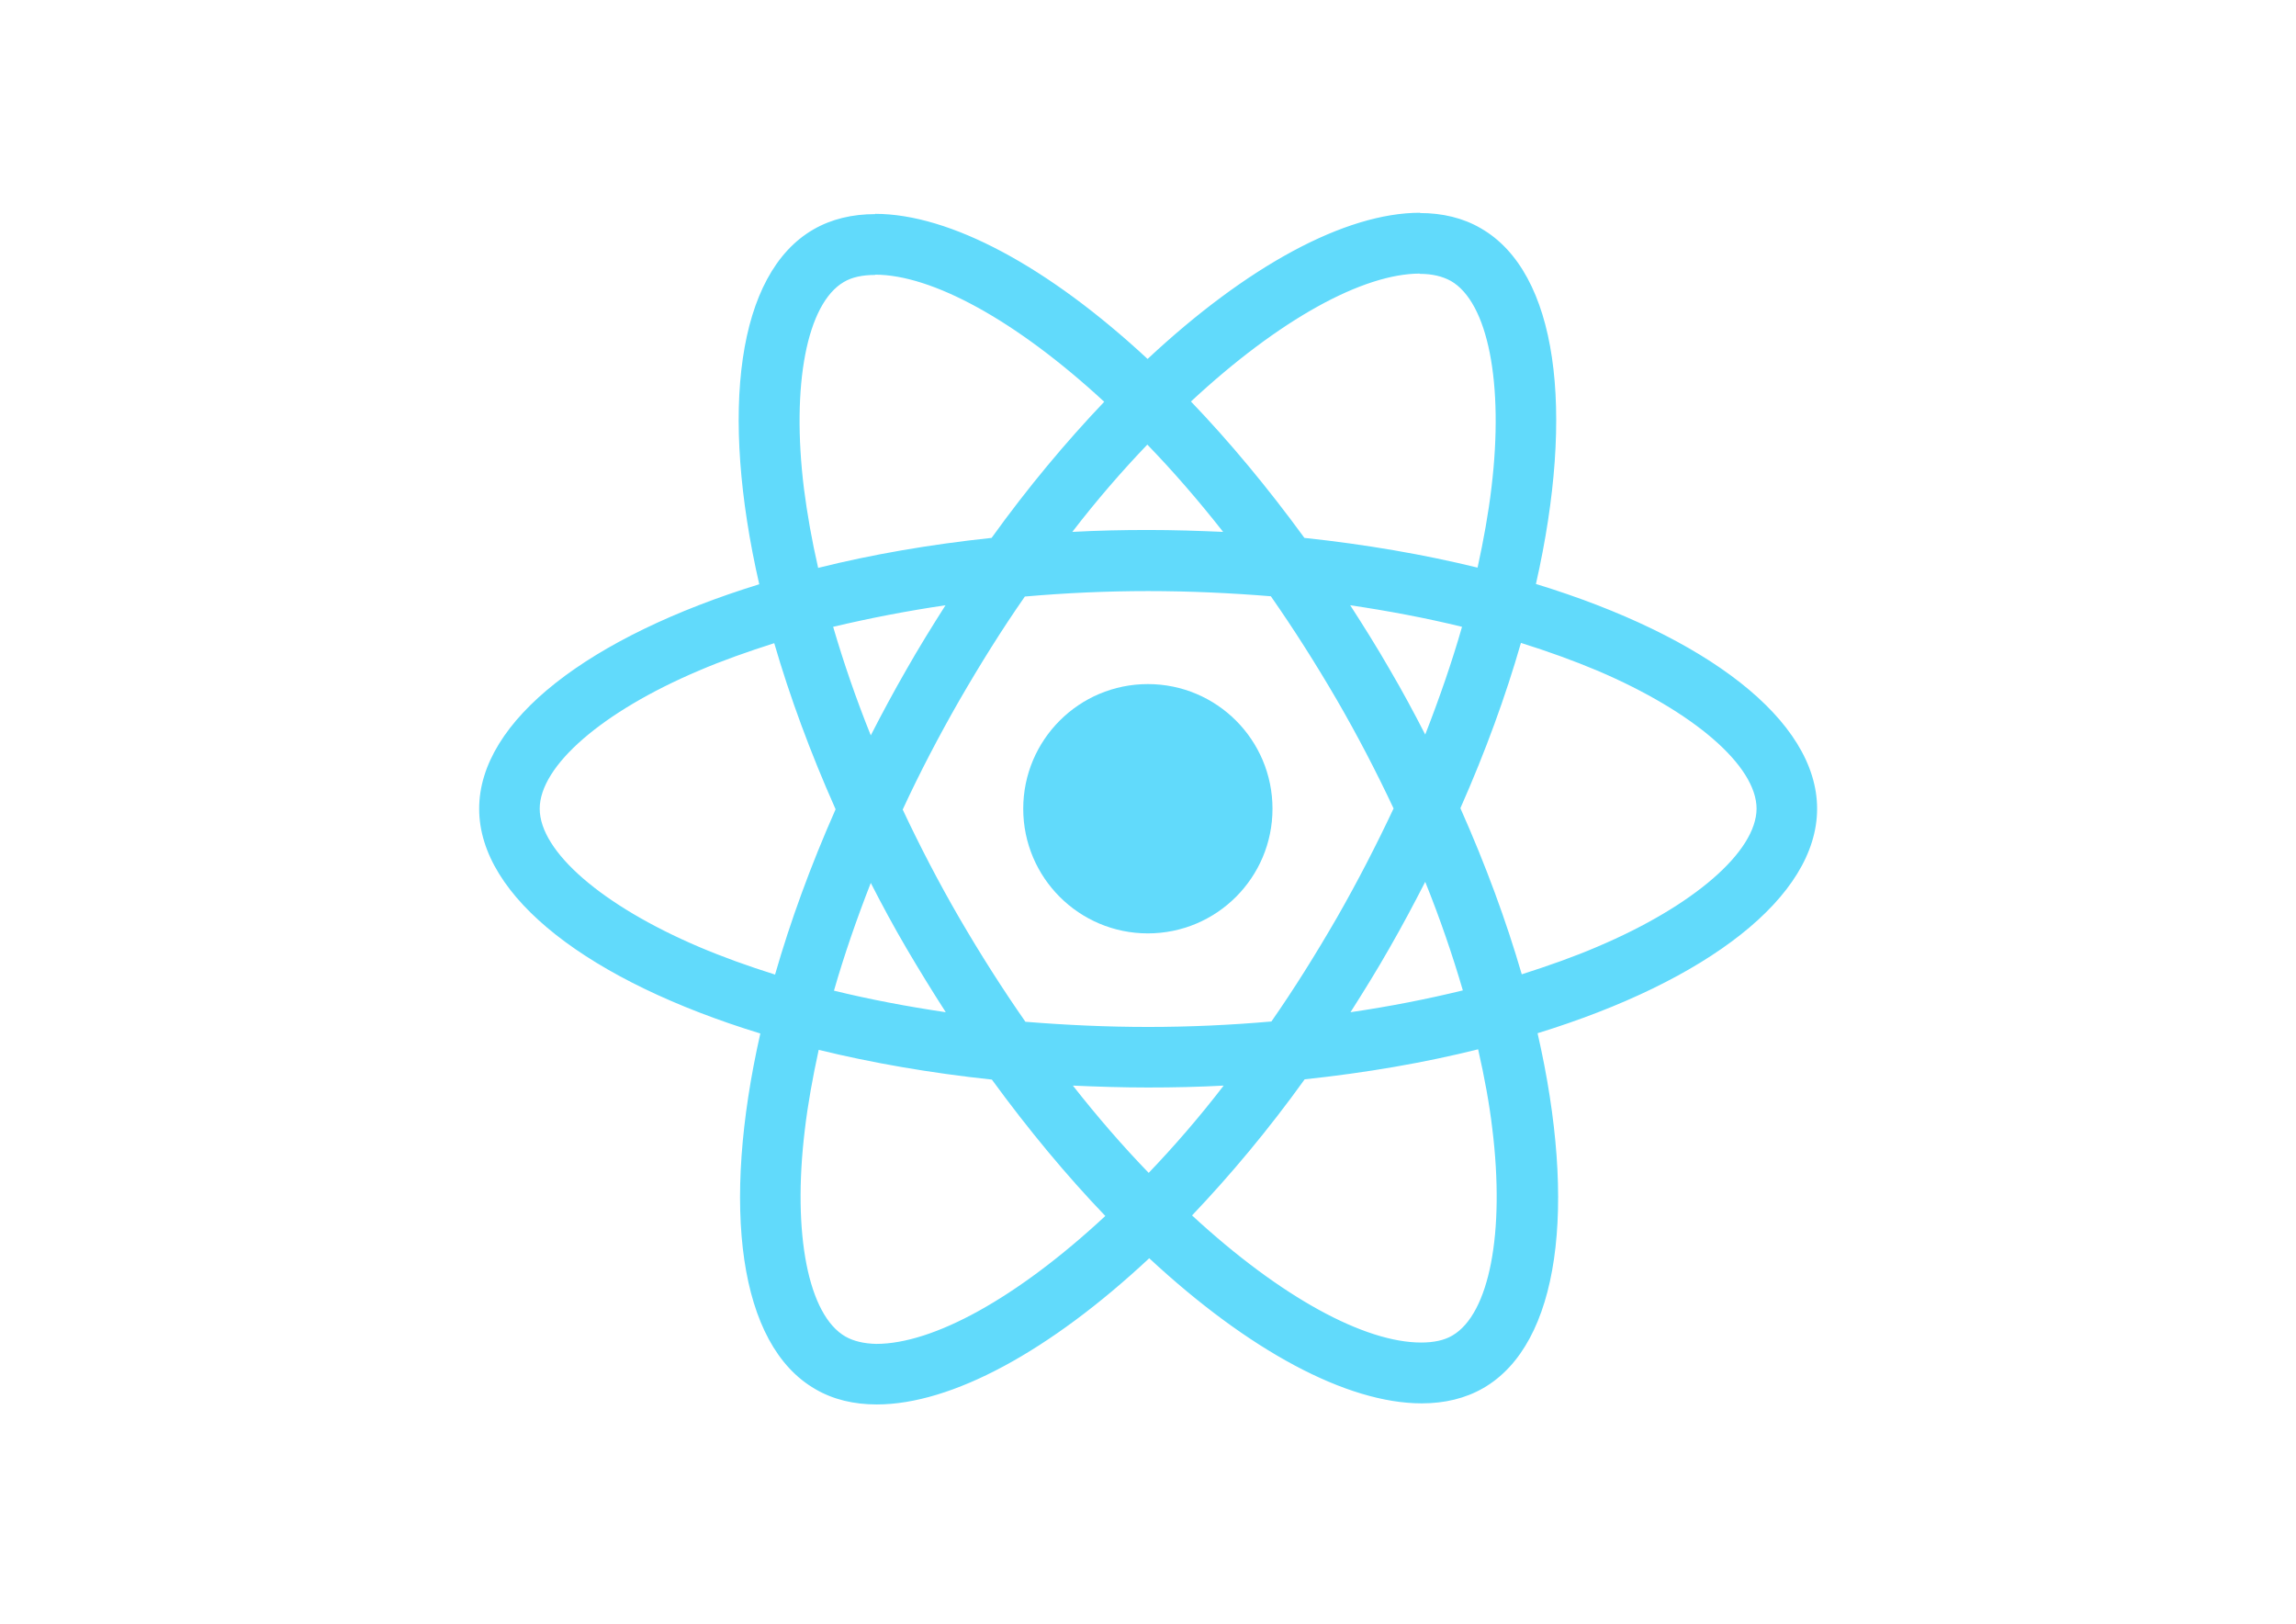
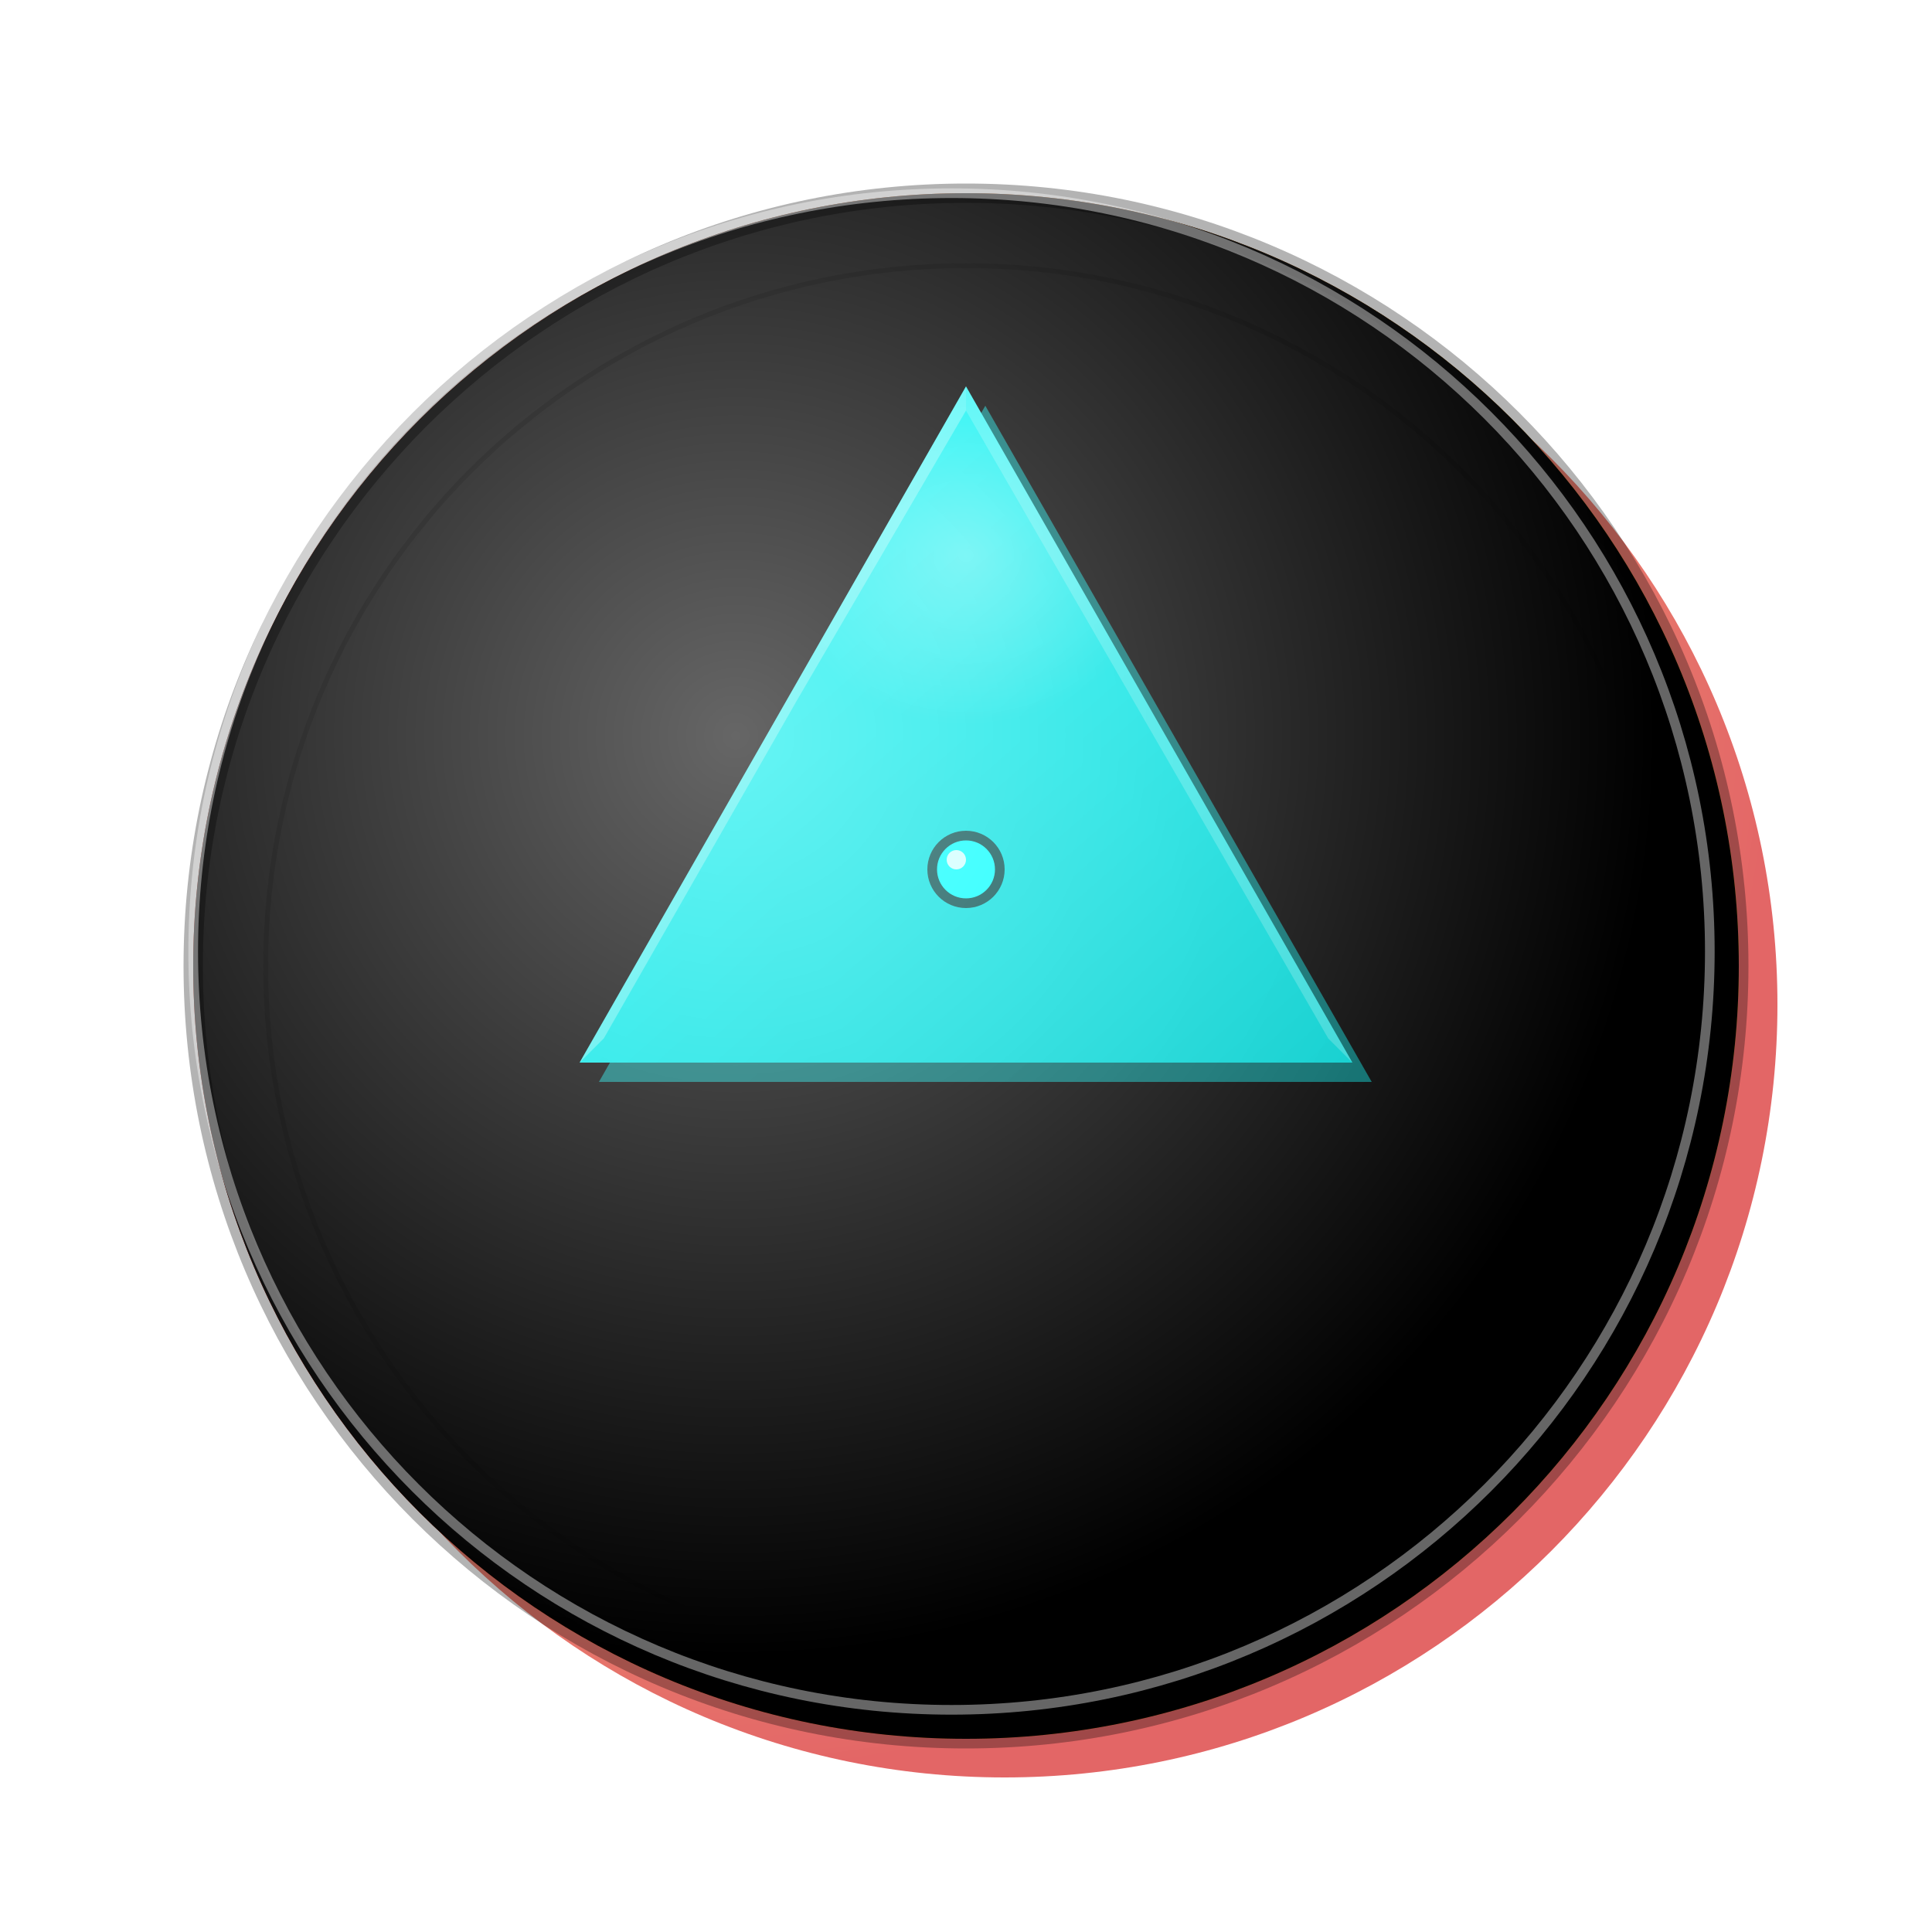
- <svg xmlns="http://www.w3.org/2000/svg" viewBox="0 0 841.9 595.3">
-   <g fill="#61DAFB">
-     <path d="M666.3 296.5c0-32.5-40.7-63.3-103.1-82.4 14.4-63.6 8-114.2-20.2-130.4-6.5-3.8-14.1-5.6-22.4-5.6v22.3c4.6 0 8.3.9 11.4 2.6 13.6 7.8 19.5 37.5 14.9 75.7-1.1 9.4-2.9 19.3-5.1 29.4-19.6-4.8-41-8.5-63.5-10.9-13.5-18.5-27.5-35.3-41.6-50 32.6-30.3 63.2-46.9 84-46.9V78c-27.5 0-63.5 19.6-99.9 53.6-36.4-33.8-72.4-53.2-99.9-53.2v22.3c20.7 0 51.4 16.5 84 46.6-14 14.7-28 31.4-41.3 49.9-22.6 2.4-44 6.1-63.6 11-2.3-10-4-19.7-5.2-29-4.7-38.2 1.1-67.9 14.6-75.8 3-1.8 6.9-2.6 11.5-2.6V78.5c-8.4 0-16 1.8-22.6 5.6-28.1 16.2-34.4 66.7-19.9 130.1-62.2 19.2-102.7 49.9-102.7 82.3 0 32.5 40.7 63.3 103.1 82.4-14.4 63.6-8 114.2 20.2 130.4 6.5 3.8 14.1 5.6 22.5 5.6 27.5 0 63.5-19.6 99.9-53.6 36.4 33.8 72.4 53.2 99.9 53.2 8.4 0 16-1.8 22.6-5.6 28.1-16.2 34.4-66.7 19.9-130.1 62-19.1 102.5-49.9 102.5-82.3zm-130.2-66.7c-3.7 12.9-8.3 26.2-13.5 39.5-4.1-8-8.4-16-13.1-24-4.6-8-9.5-15.8-14.4-23.4 14.2 2.1 27.9 4.7 41 7.9zm-45.8 106.5c-7.8 13.5-15.8 26.3-24.1 38.2-14.9 1.3-30 2-45.2 2-15.1 0-30.2-.7-45-1.9-8.3-11.9-16.4-24.6-24.2-38-7.6-13.1-14.5-26.4-20.8-39.8 6.2-13.4 13.2-26.8 20.7-39.9 7.8-13.5 15.8-26.3 24.1-38.2 14.9-1.3 30-2 45.2-2 15.1 0 30.2.7 45 1.9 8.3 11.9 16.4 24.6 24.2 38 7.6 13.1 14.5 26.4 20.8 39.8-6.3 13.4-13.2 26.8-20.7 39.9zm32.3-13c5.4 13.4 10 26.8 13.8 39.8-13.1 3.2-26.9 5.9-41.2 8 4.9-7.7 9.8-15.6 14.4-23.7 4.6-8 8.9-16.1 13-24.1zM421.2 430c-9.3-9.6-18.6-20.3-27.8-32 9 .4 18.2.7 27.5.7 9.4 0 18.7-.2 27.8-.7-9 11.7-18.3 22.4-27.5 32zm-74.4-58.9c-14.2-2.1-27.9-4.7-41-7.9 3.7-12.9 8.3-26.2 13.5-39.5 4.1 8 8.4 16 13.1 24 4.7 8 9.5 15.8 14.4 23.4zM420.7 163c9.3 9.6 18.6 20.3 27.8 32-9-.4-18.2-.7-27.5-.7-9.4 0-18.7.2-27.8.7 9-11.7 18.3-22.4 27.5-32zm-74 58.9c-4.9 7.7-9.8 15.6-14.4 23.7-4.6 8-8.9 16-13 24-5.4-13.4-10-26.8-13.8-39.8 13.1-3.1 26.9-5.8 41.2-7.9zm-90.5 125.2c-35.4-15.1-58.3-34.9-58.3-50.6 0-15.7 22.9-35.6 58.3-50.6 8.6-3.7 18-7 27.7-10.1 5.7 19.6 13.2 40 22.5 60.9-9.2 20.8-16.6 41.1-22.2 60.6-9.9-3.1-19.3-6.5-28-10.2zM310 490c-13.6-7.8-19.5-37.5-14.9-75.7 1.1-9.4 2.9-19.3 5.1-29.4 19.6 4.8 41 8.5 63.5 10.9 13.5 18.5 27.5 35.3 41.6 50-32.6 30.3-63.2 46.9-84 46.9-4.5-.1-8.3-1-11.3-2.7zm237.2-76.2c4.7 38.2-1.1 67.9-14.6 75.8-3 1.8-6.9 2.6-11.5 2.6-20.7 0-51.4-16.5-84-46.6 14-14.7 28-31.4 41.3-49.9 22.6-2.4 44-6.1 63.6-11 2.3 10.1 4.1 19.8 5.2 29.1zm38.5-66.7c-8.6 3.7-18 7-27.7 10.1-5.7-19.6-13.2-40-22.5-60.9 9.2-20.8 16.6-41.1 22.2-60.6 9.9 3.1 19.3 6.5 28.1 10.2 35.4 15.1 58.3 34.9 58.3 50.6-.1 15.7-23 35.6-58.4 50.6zM320.8 78.4z" />
-     <circle cx="420.9" cy="296.5" r="45.7" />
-     <path d="M520.5 78.1z" />
-   </g>
+ <svg xmlns="http://www.w3.org/2000/svg" width="600" height="600" viewBox="0 0 400 400">
+   <defs>
+     <linearGradient id="customGradient" x1="0%" y1="0%" x2="100%" y2="0%">
+       <stop offset="0%" style="stop-color:#f12711;stop-opacity:1" />
+       <stop offset="100%" style="stop-color:#f5af19;stop-opacity:1" />
+     </linearGradient>
+     <radialGradient id="shadowGradient" cx="30%" cy="30%" r="70%">
+       <stop offset="0%" style="stop-color:#f5af19;stop-opacity:0.8" />
+       <stop offset="100%" style="stop-color:#d10000;stop-opacity:1" />
+     </radialGradient>
+     <linearGradient id="triangleGradient" x1="0%" y1="0%" x2="100%" y2="100%">
+       <stop offset="0%" style="stop-color:#00FFFF;stop-opacity:1" />
+       <stop offset="50%" style="stop-color:#00E6E6;stop-opacity:1" />
+       <stop offset="100%" style="stop-color:#00CCCC;stop-opacity:1" />
+     </linearGradient>
+     <linearGradient id="triangleShadow" x1="0%" y1="0%" x2="100%" y2="100%">
+       <stop offset="0%" style="stop-color:#008B8B;stop-opacity:0.8" />
+       <stop offset="100%" style="stop-color:#006666;stop-opacity:1" />
+     </linearGradient>
+     <radialGradient id="highlightGradient" cx="35%" cy="35%" r="60%">
+       <stop offset="0%" style="stop-color:#ffffff;stop-opacity:0.4" />
+       <stop offset="100%" style="stop-color:#ffffff;stop-opacity:0" />
+     </radialGradient>
+     <radialGradient id="innerGlow" cx="50%" cy="50%" r="50%">
+       <stop offset="0%" style="stop-color:#ffffff;stop-opacity:0.3" />
+       <stop offset="100%" style="stop-color:#ffffff;stop-opacity:0" />
+     </radialGradient>
+   </defs>
+   <circle cx="208" cy="208" r="160" fill="url(#shadowGradient)" opacity="0.6" />
+   <circle cx="200" cy="200" r="160" fill="url(#customGradient)" />
+   <circle cx="200" cy="200" r="160" fill="radial-gradient(circle at 30% 30%, transparent 60%, rgba(0,0,0,0.2) 100%)" />
+   <polygon points="200,80 280,220 120,220" fill="url(#triangleShadow)" transform="translate(4, 4)" />
+   <polygon points="200,80 280,220 120,220" fill="url(#triangleGradient)" />
+   <polygon points="200,80 240,150 160,150" fill="url(#innerGlow)" />
+   <polygon points="200,80 160,150 120,220 125,215 165,145 200,85" fill="rgba(255,255,255,0.3)" />
+   <polygon points="200,80 200,85 275,215 280,220 200,80" fill="rgba(255,255,255,0.2)" />
+   <circle cx="200" cy="180" r="8" fill="#004D4D" />
+   <circle cx="200" cy="180" r="6" fill="#00FFFF" />
+   <circle cx="198" cy="178" r="2" fill="rgba(255,255,255,0.8)" />
+   <circle cx="200" cy="200" r="160" fill="url(#highlightGradient)" />
+   <circle cx="200" cy="200" r="160" fill="none" stroke="rgba(0,0,0,0.3)" stroke-width="4" />
+   <circle cx="197" cy="197" r="157" fill="none" stroke="rgba(255,255,255,0.4)" stroke-width="2" />
+   <circle cx="200" cy="200" r="145" fill="none" stroke="rgba(0,0,0,0.1)" stroke-width="1" />
</svg>
